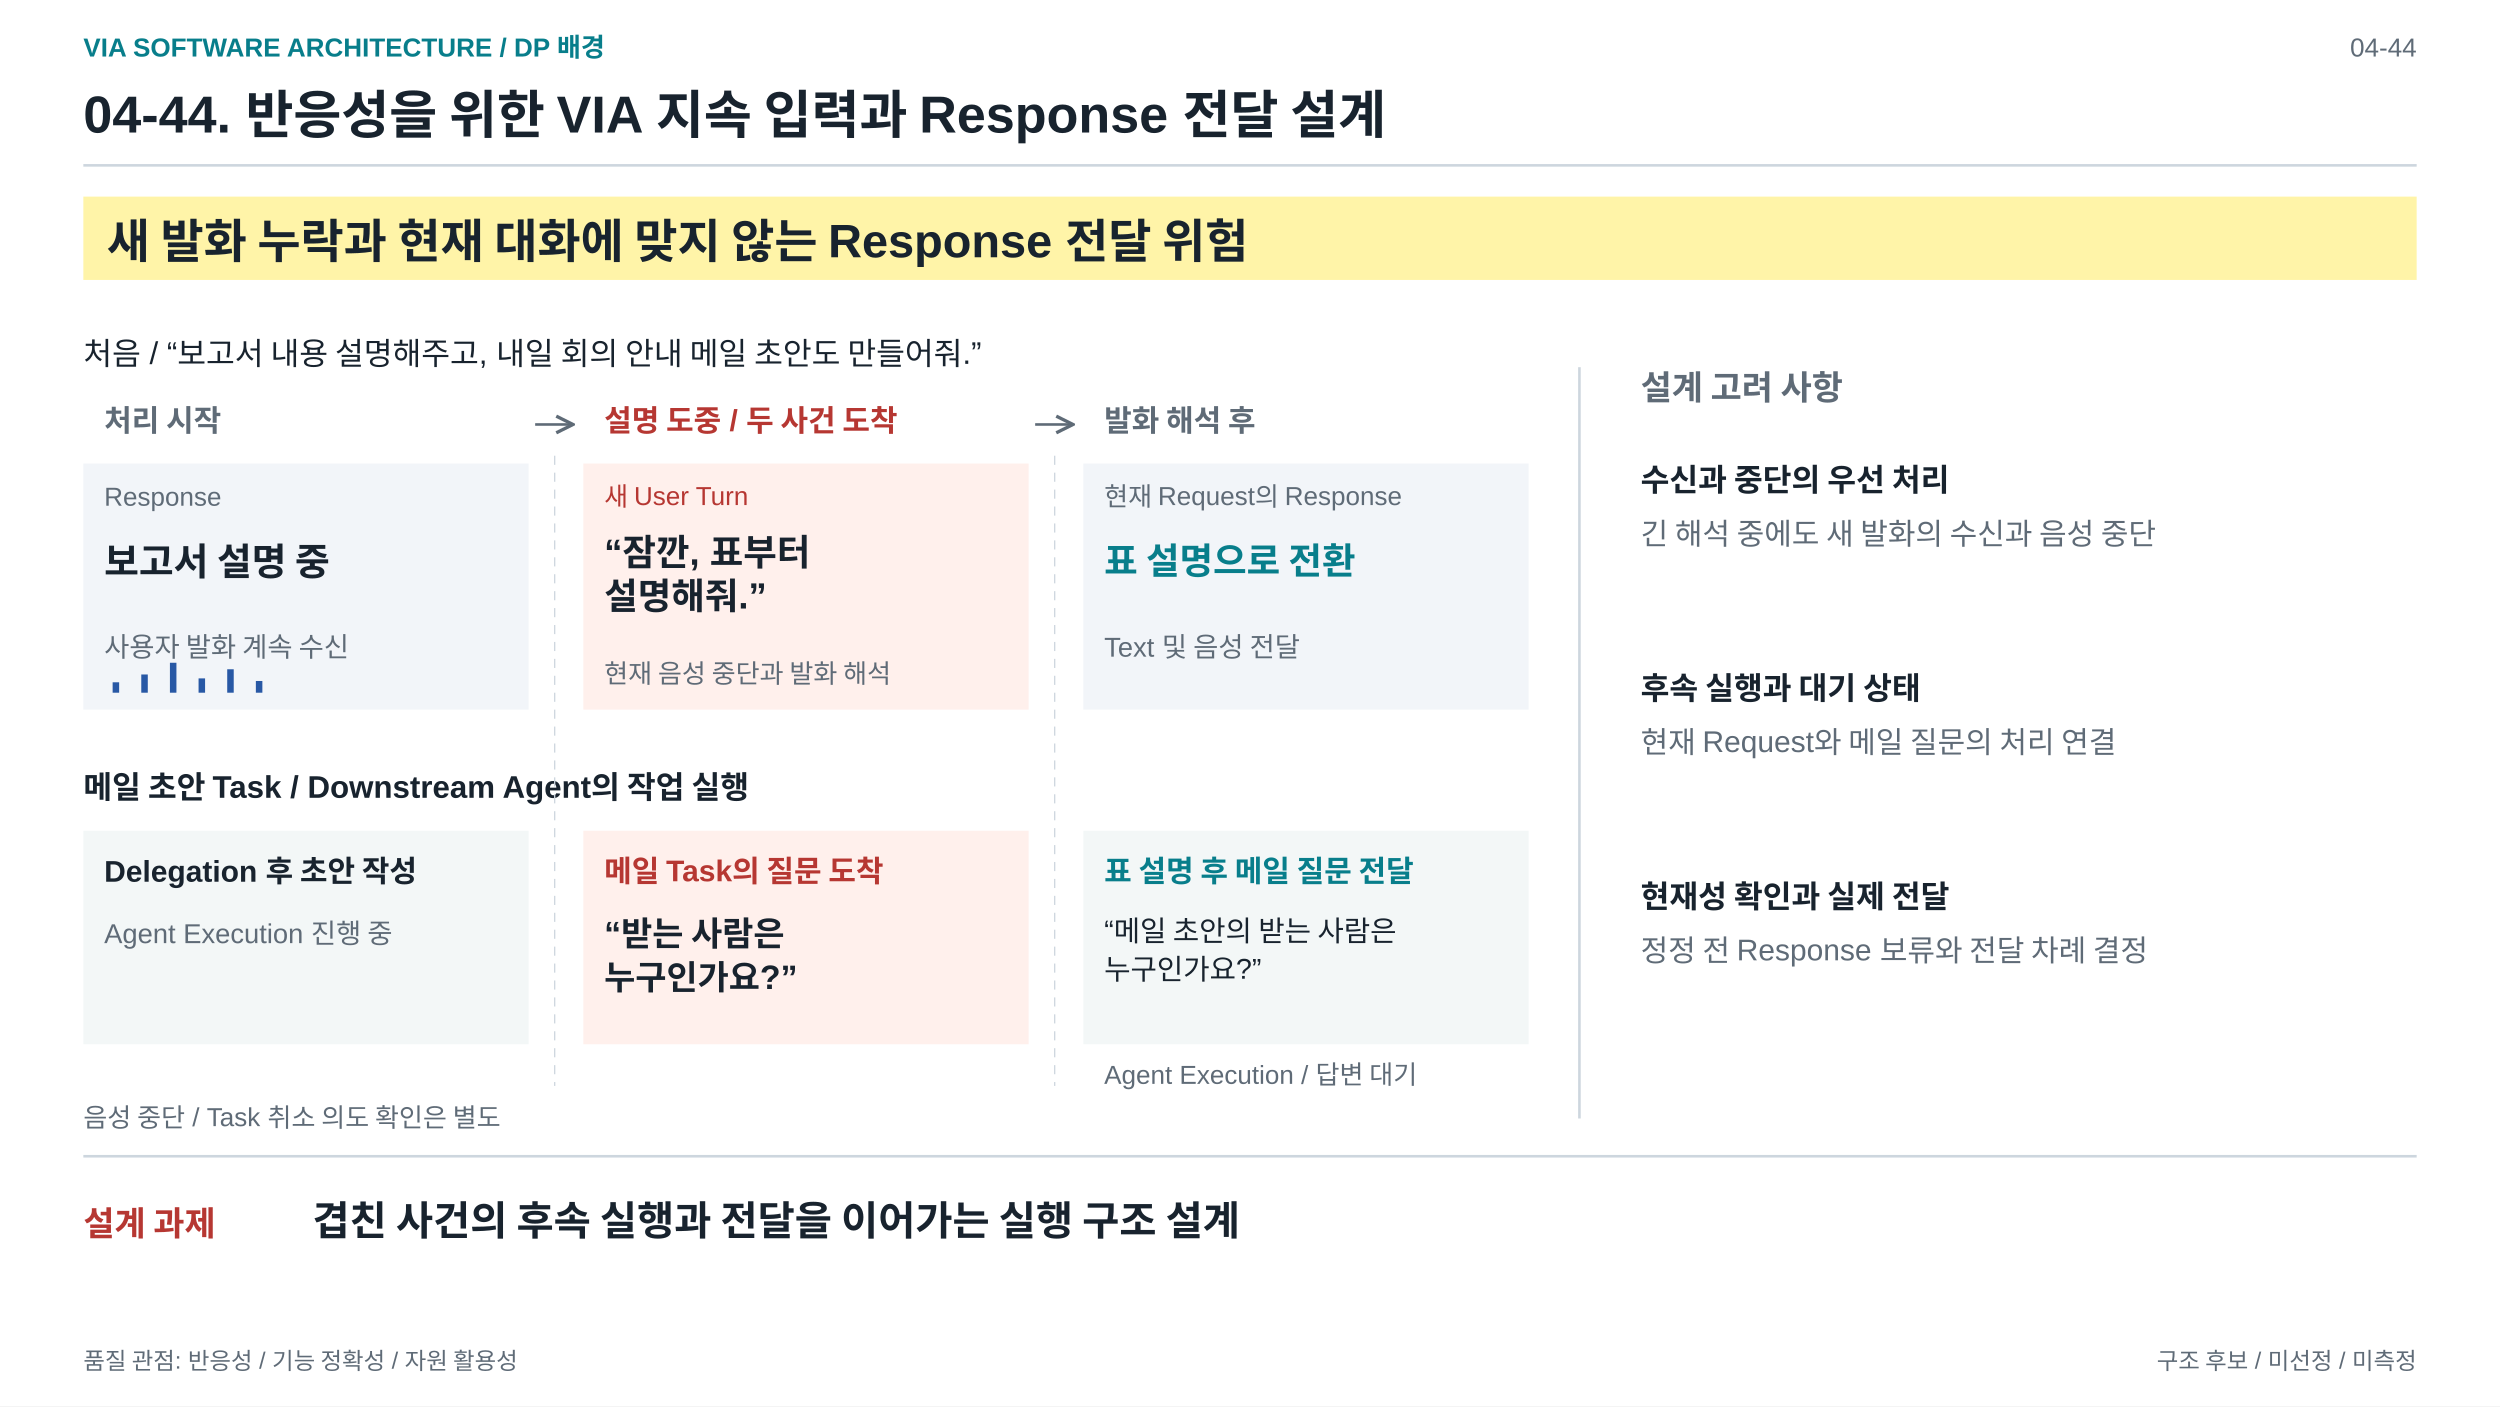
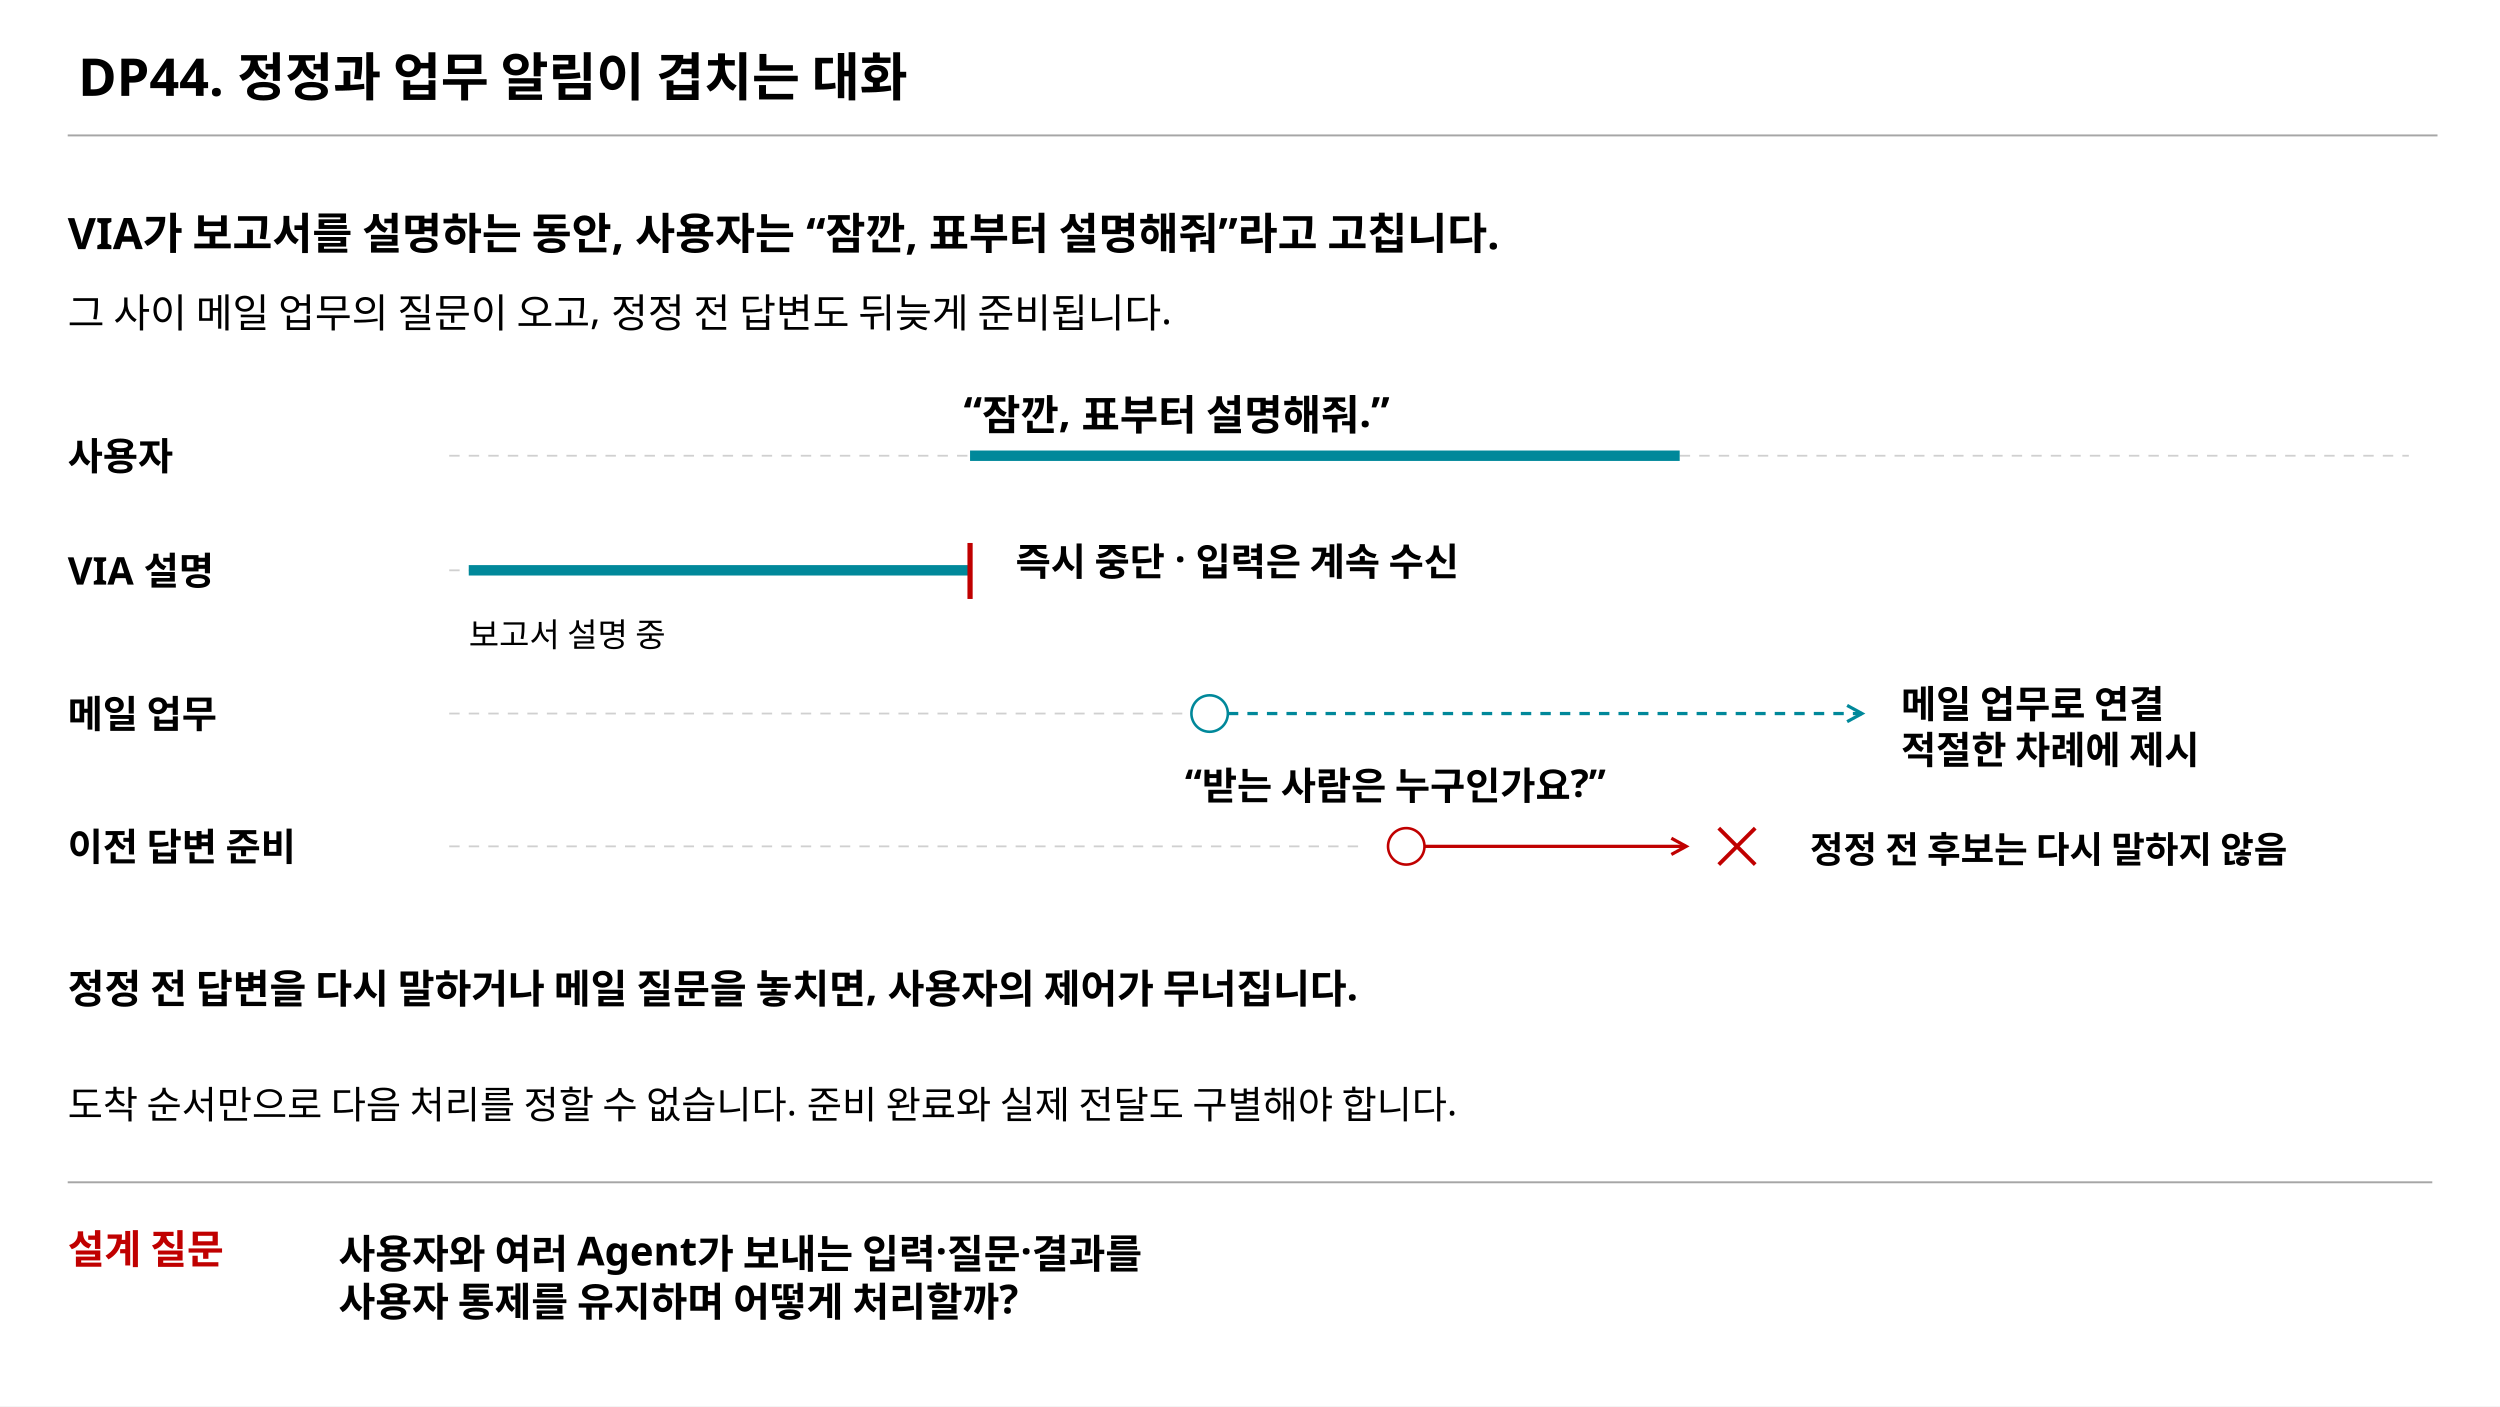
- <svg xmlns="http://www.w3.org/2000/svg" width="1920" height="1080" viewBox="0 0 1920 1080" role="img" aria-labelledby="title">
-   <defs>
-     <marker id="a18232E" viewBox="0 0 10 10" refX="9" refY="5" markerWidth="8" markerHeight="8" orient="auto">
-       <path d="M1 1L9 5L1 9" fill="none" stroke="#18232E" stroke-width="1.6" />
-     </marker>
-     <marker id="a2858A5" viewBox="0 0 10 10" refX="9" refY="5" markerWidth="8" markerHeight="8" orient="auto">
-       <path d="M1 1L9 5L1 9" fill="none" stroke="#2858A5" stroke-width="1.6" />
-     </marker>
-     <marker id="aB63732" viewBox="0 0 10 10" refX="9" refY="5" markerWidth="8" markerHeight="8" orient="auto">
-       <path d="M1 1L9 5L1 9" fill="none" stroke="#B63732" stroke-width="1.6" />
-     </marker>
-     <marker id="a087E8B" viewBox="0 0 10 10" refX="9" refY="5" markerWidth="8" markerHeight="8" orient="auto">
-       <path d="M1 1L9 5L1 9" fill="none" stroke="#087E8B" stroke-width="1.6" />
-     </marker>
-     <marker id="a5F6B77" viewBox="0 0 10 10" refX="9" refY="5" markerWidth="8" markerHeight="8" orient="auto">
-       <path d="M1 1L9 5L1 9" fill="none" stroke="#5F6B77" stroke-width="1.6" />
-     </marker>
-   </defs>
-   <g font-family="Apple SD Gothic Neo, Arial, sans-serif">
-     <rect id="n1" fill="white" stroke="none" stroke-width="1.7" x="0" y="0" width="1920" height="1080" />
-     <text id="n2-0" data-width="1250" x="64" y="43.4" text-anchor="start" font-size="20" font-weight="700" fill="#087E8B">VIA SOFTWARE ARCHITECTURE / DP 배경</text>
-     <text id="n3-0" data-width="280" x="1856" y="43.4" text-anchor="end" font-size="20" font-weight="400" fill="#5F6B77">04-44</text>
-     <text id="n4-0" data-width="1780" x="64" y="101.8" text-anchor="start" font-size="40" font-weight="700" fill="#18232E">04-44. 반응성을 위한 VIA 지속 입력과 Response 전달 설계</text>
-     <polyline id="n5" points="64,127 1856,127" fill="none" stroke="#CDD6DE" stroke-width="2" />
-     <rect id="n6" fill="#FFF4A8" stroke="none" stroke-width="1.7" x="64" y="151" width="1792" height="64" />
-     <text id="n7-0" data-width="1756" x="82" y="198.12" text-anchor="start" font-size="36" font-weight="700" fill="#18232E">새 발화 누락과 현재 대화에 맞지 않는 Response 전달 위험</text>
-     <polyline id="n8" points="1213,282 1213,859" fill="none" stroke="#CDD6DE" stroke-width="2" />
-     <text id="n9-0" data-width="596" x="1260" y="306.92" text-anchor="start" font-size="26" font-weight="700" fill="#5F6B77">설계 고려 사항</text>
-     <polyline id="n10" points="64,888 1856,888" fill="none" stroke="#CDD6DE" stroke-width="2" />
-     <text id="n11-0" data-width="165" x="64" y="948.92" text-anchor="start" font-size="26" font-weight="700" fill="#B63732">설계 과제</text>
-     <text id="n12-0" data-width="1616" x="240" y="948.52" text-anchor="start" font-size="31" font-weight="700" fill="#18232E">겹친 사건의 후속 실행과 전달을 이어가는 실행 구조 설계</text>
-     <text id="n13-0" data-width="1260" x="64" y="1051.56" text-anchor="start" font-size="18" font-weight="400" fill="#5F6B77">품질 관점: 반응성 / 기능 정확성 / 자원 활용성</text>
-     <text id="n14-0" data-width="480" x="1856" y="1051.56" text-anchor="end" font-size="18" font-weight="400" fill="#5F6B77">구조 후보 / 미선정 / 미측정</text>
-     <text id="n15-0" data-width="1110" x="64" y="280.08" text-anchor="start" font-size="24" font-weight="400" fill="#18232E">처음 / “보고서 내용 설명해주고, 내일 회의 안내 메일 초안도 만들어줘.”</text>
-     <text id="n16-0" data-width="310" x="80" y="331.16" text-anchor="start" font-size="23" font-weight="700" fill="#5F6B77">처리 시작</text>
-     <text id="n17-0" data-width="310" x="464" y="331.16" text-anchor="start" font-size="23" font-weight="700" fill="#B63732">설명 도중 / 두 사건 도착</text>
-     <text id="n18-0" data-width="310" x="848" y="331.16" text-anchor="start" font-size="23" font-weight="700" fill="#5F6B77">발화 해석 후</text>
-     <polyline id="n19" points="411,326 440,326" fill="none" stroke="#5F6B77" stroke-width="2" marker-end="url(#a5F6B77)" />
-     <polyline id="n20" points="795,326 824,326" fill="none" stroke="#5F6B77" stroke-width="2" marker-end="url(#a5F6B77)" />
-     <rect id="n21" fill="#F2F5F9" stroke="none" stroke-width="1.7" x="64" y="356" width="342" height="189" />
-     <rect id="n22" fill="#FFF0EC" stroke="none" stroke-width="1.7" x="448" y="356" width="342" height="189" />
-     <rect id="n23" fill="#F2F5F9" stroke="none" stroke-width="1.7" x="832" y="356" width="342" height="189" />
-     <text id="n24-0" data-width="310" x="80" y="388.4" text-anchor="start" font-size="20" font-weight="400" fill="#5F6B77">Response</text>
-     <text id="n25-0" data-width="310" x="80" y="441.68" text-anchor="start" font-size="29" font-weight="700" fill="#18232E">보고서 설명 중</text>
-     <text id="n26-0" data-width="310" x="80" y="504.32" text-anchor="start" font-size="21" font-weight="400" fill="#5F6B77">사용자 발화 계속 수신</text>
-     <polyline id="n27" points="89,524 89,532" fill="none" stroke="#2858A5" stroke-width="5" />
-     <polyline id="n28" points="111,518 111,532" fill="none" stroke="#2858A5" stroke-width="5" />
-     <polyline id="n29" points="133,509 133,532" fill="none" stroke="#2858A5" stroke-width="5" />
-     <polyline id="n30" points="155,521 155,532" fill="none" stroke="#2858A5" stroke-width="5" />
-     <polyline id="n31" points="177,514 177,532" fill="none" stroke="#2858A5" stroke-width="5" />
-     <polyline id="n32" points="199,523 199,532" fill="none" stroke="#2858A5" stroke-width="5" />
-     <text id="n33-0" data-width="310" x="464" y="388.4" text-anchor="start" font-size="20" font-weight="400" fill="#B63732">새 User Turn</text>
-     <text id="n34-0" data-width="310" x="464" y="433.76" text-anchor="start" font-size="28" font-weight="700" fill="#18232E">“잠깐, 표부터</text>
-     <text id="n34-1" data-width="310" x="464" y="467.76" text-anchor="start" font-size="28" font-weight="700" fill="#18232E">설명해줘.”</text>
-     <text id="n35-0" data-width="310" x="464" y="524.4" text-anchor="start" font-size="20" font-weight="400" fill="#5F6B77">현재 음성 중단과 발화 해석</text>
-     <text id="n36-0" data-width="310" x="848" y="388.4" text-anchor="start" font-size="20" font-weight="400" fill="#5F6B77">현재 Request의 Response</text>
-     <text id="n37-0" data-width="310" x="848" y="440.76" text-anchor="start" font-size="28" font-weight="700" fill="#087E8B">표 설명으로 전환</text>
-     <text id="n38-0" data-width="310" x="848" y="504.32" text-anchor="start" font-size="21" font-weight="400" fill="#5F6B77">Text 및 음성 전달</text>
-     <text id="n39-0" data-width="1110" x="64" y="613.08" text-anchor="start" font-size="24" font-weight="700" fill="#18232E">메일 초안 Task / Downstream Agent의 작업 실행</text>
-     <rect id="n40" fill="#F3F7F7" stroke="none" stroke-width="1.7" x="64" y="638" width="342" height="164" />
-     <rect id="n41" fill="#FFF0EC" stroke="none" stroke-width="1.7" x="448" y="638" width="342" height="164" />
-     <rect id="n42" fill="#F3F7F7" stroke="none" stroke-width="1.7" x="832" y="638" width="342" height="164" />
-     <text id="n43-0" data-width="310" x="80" y="677.16" text-anchor="start" font-size="23" font-weight="700" fill="#18232E">Delegation 후 초안 작성</text>
-     <text id="n44-0" data-width="310" x="80" y="724.32" text-anchor="start" font-size="21" font-weight="400" fill="#5F6B77">Agent Execution 진행 중</text>
-     <text id="n45-0" data-width="310" x="464" y="677.16" text-anchor="start" font-size="23" font-weight="700" fill="#B63732">메일 Task의 질문 도착</text>
-     <text id="n46-0" data-width="310" x="464" y="725.92" text-anchor="start" font-size="26" font-weight="700" fill="#18232E">“받는 사람은</text>
-     <text id="n46-1" data-width="310" x="464" y="759.92" text-anchor="start" font-size="26" font-weight="700" fill="#18232E">누구인가요?”</text>
-     <text id="n47-0" data-width="310" x="848" y="677.16" text-anchor="start" font-size="23" font-weight="700" fill="#087E8B">표 설명 후 메일 질문 전달</text>
-     <text id="n48-0" data-width="310" x="848" y="722.24" text-anchor="start" font-size="22" font-weight="400" fill="#18232E">“메일 초안의 받는 사람은</text>
-     <text id="n48-1" data-width="310" x="848" y="752.24" text-anchor="start" font-size="22" font-weight="400" fill="#18232E">누구인가요?”</text>
-     <text id="n49-0" data-width="310" x="848" y="832.4" text-anchor="start" font-size="20" font-weight="400" fill="#5F6B77">Agent Execution / 답변 대기</text>
-     <text id="n50-0" data-width="1110" x="64" y="865.4" text-anchor="start" font-size="20" font-weight="400" fill="#5F6B77">음성 중단 / Task 취소 의도 확인은 별도</text>
-     <polyline id="n51" points="426,350 426,834" fill="none" stroke="#CDD6DE" stroke-width="1" stroke-dasharray="7 6" />
-     <polyline id="n52" points="810,350 810,834" fill="none" stroke="#CDD6DE" stroke-width="1" stroke-dasharray="7 6" />
-     <text id="n53-0" data-width="596" x="1260" y="377.08" text-anchor="start" font-size="24" font-weight="700" fill="#18232E">수신과 중단의 우선 처리</text>
-     <text id="n54-0" data-width="596" x="1260" y="418.16" text-anchor="start" font-size="23" font-weight="400" fill="#5F6B77">긴 해석 중에도 새 발화의 수신과 음성 중단</text>
-     <text id="n55-0" data-width="596" x="1260" y="537.08" text-anchor="start" font-size="24" font-weight="700" fill="#18232E">후속 실행과 대기 상태</text>
-     <text id="n56-0" data-width="596" x="1260" y="578.16" text-anchor="start" font-size="23" font-weight="400" fill="#5F6B77">현재 Request와 메일 질문의 처리 연결</text>
-     <text id="n57-0" data-width="596" x="1260" y="697.08" text-anchor="start" font-size="24" font-weight="700" fill="#18232E">현재성 확인과 실제 전달</text>
-     <text id="n58-0" data-width="596" x="1260" y="738.16" text-anchor="start" font-size="23" font-weight="400" fill="#5F6B77">정정 전 Response 보류와 전달 차례 결정</text>
+ <svg xmlns="http://www.w3.org/2000/svg" width="1920" height="1080" viewBox="0 0 1920 1080">
+   <rect width="1920" height="1080" fill="#FFFFFF" />
+   <g font-family="Calibri, sans-serif">
+     <text id="dp44-background-1-text-0" x="60" y="73.6" font-size="40.0" text-anchor="start" font-weight="700" fill="#000000" data-width="1040">DP44. 정정과 업무 알림이 겹치는 대화</text>
+     <polyline id="dp44-background-2" points="52,104 1872,104" fill="none" stroke="#A6A6A6" stroke-width="1.5" />
+     <polyline id="dp44-background-3" points="52,908 1868,908" fill="none" stroke="#A6A6A6" stroke-width="1.5" />
+     <text id="dp44-background-4-text-0" x="52" y="970.427" font-size="30.667" text-anchor="start" font-weight="700" fill="#C00000" data-width="180">설계 질문</text>
+     <text id="dp44-background-5-text-0" x="260" y="974.027" font-size="30.667" text-anchor="start" font-weight="700" fill="#000000" data-width="1608">사용자와 여러 Agent가 보내는 입력·질문·결과를</text>
+     <text id="dp44-background-5-text-1" x="260" y="1010.827" font-size="30.667" text-anchor="start" font-weight="700" fill="#000000" data-width="1608">사용자 통제를 유지하며 어떻게 처리할까?</text>
+     <text id="dp44-background-6-text-0" x="52" y="191.333" font-size="33.333" text-anchor="start" font-weight="700" fill="#000000" data-width="1816">VIA가 보고서를 설명하는 동안, 사용자는 “잠깐, 표부터 설명해줘”라고 고칩니다.</text>
+     <text id="dp44-background-7-text-0" x="52" y="251.427" font-size="30.667" text-anchor="start" font-weight="400" fill="#000000" data-width="1816">그 사이 메일 업무의 질문이 오고, 정정 전 답변도 뒤늦게 준비됩니다.</text>
+     <text id="dp44-background-8-text-0" x="52" y="360.973" font-size="29.333" text-anchor="start" font-weight="700" fill="#000000" data-width="280">사용자</text>
+     <polyline id="dp44-background-9" points="345,350 1850,350" fill="none" stroke="#D0D0D0" stroke-width="1.4" stroke-dasharray="8 7" />
+     <text id="dp44-background-10-text-0" x="52" y="448.973" font-size="29.333" text-anchor="start" font-weight="700" fill="#000000" data-width="280">VIA 설명</text>
+     <polyline id="dp44-background-11" points="345,438 730,438" fill="none" stroke="#D0D0D0" stroke-width="1.4" stroke-dasharray="8 7" />
+     <text id="dp44-background-12-text-0" x="52" y="558.973" font-size="29.333" text-anchor="start" font-weight="700" fill="#000000" data-width="280">메일 업무</text>
+     <polyline id="dp44-background-13" points="345,548 910,548" fill="none" stroke="#D0D0D0" stroke-width="1.4" stroke-dasharray="8 7" />
+     <text id="dp44-background-14-text-0" x="52" y="660.973" font-size="29.333" text-anchor="start" font-weight="700" fill="#000000" data-width="280">이전 답변 준비</text>
+     <polyline id="dp44-background-15" points="345,650 1050,650" fill="none" stroke="#D0D0D0" stroke-width="1.4" stroke-dasharray="8 7" />
+     <text id="dp44-background-16-text-0" x="740" y="327.88" font-size="32.0" text-anchor="start" font-weight="700" fill="#000000" data-width="710">“잠깐, 표부터 설명해줘.”</text>
+     <polyline id="dp44-background-17" points="745,350 1290,350" fill="none" stroke="#00889A" stroke-width="8" />
+     <polyline id="dp44-background-18" points="360,438 745,438" fill="none" stroke="#00889A" stroke-width="8" />
+     <polyline id="dp44-background-19" points="745,417 745,460" fill="none" stroke="#C00000" stroke-width="4" />
+     <text id="dp44-background-20-text-0" x="780" y="441.973" font-size="29.333" text-anchor="start" font-weight="700" fill="#000000" data-width="1050">즉시 중단 · 입력은 계속 수신</text>
+     <text id="dp44-background-21-text-0" x="360" y="496.613" font-size="25.333" text-anchor="start" font-weight="400" fill="#000000" data-width="350">보고서 설명 중</text>
+     <ellipse cx="929.0" cy="548.0" rx="14.0" ry="14.0" fill="#FFFFFF" stroke="#00889A" stroke-width="2" />
+     <text id="dp44-background-22-text-0" x="929.0" y="557.52" font-size="28.0" text-anchor="middle" font-weight="400" fill="#000000" data-width="28" />
+     <text id="dp44-background-23-text-0" x="910" y="611.973" font-size="29.333" text-anchor="start" font-weight="700" fill="#000000" data-width="620">“받는 사람은 누구인가요?”</text>
+     <polyline id="dp44-background-24" points="943,548 1430,548" fill="none" stroke="#00889A" stroke-width="2.5" stroke-dasharray="8 7" />
+     <polyline points="1418.591,554.233 1430,548 1418.591,541.767" fill="none" stroke="#00889A" stroke-width="2.5" />
+     <text id="dp44-background-25-text-0" x="1460" y="551.373" font-size="29.333" text-anchor="start" font-weight="700" fill="#000000" data-width="390">메일 업무로 연결</text>
+     <text id="dp44-background-25-text-1" x="1460" y="586.573" font-size="29.333" text-anchor="start" font-weight="700" fill="#000000" data-width="390">적절한 차례에 제시</text>
+     <ellipse cx="1080.0" cy="650.0" rx="14.0" ry="14.0" fill="#FFFFFF" stroke="#C00000" stroke-width="2" />
+     <text id="dp44-background-26-text-0" x="1080.0" y="659.52" font-size="28.0" text-anchor="middle" font-weight="400" fill="#000000" data-width="28" />
+     <polyline id="dp44-background-27" points="1094,650 1295,650" fill="none" stroke="#C00000" stroke-width="2.5" />
+     <polyline points="1283.591,656.233 1295,650 1283.591,643.767" fill="none" stroke="#C00000" stroke-width="2.5" />
+     <polyline id="dp44-background-28" points="1320,636 1348,664" fill="none" stroke="#C00000" stroke-width="3" />
+     <polyline id="dp44-background-29" points="1348,636 1320,664" fill="none" stroke="#C00000" stroke-width="3" />
+     <text id="dp44-background-30-text-0" x="1390" y="662.52" font-size="28.0" text-anchor="start" font-weight="700" fill="#000000" data-width="460">정정 전 후보는 다시 말하지 않음</text>
+     <text id="dp44-background-31-text-0" x="52" y="770.427" font-size="30.667" text-anchor="start" font-weight="700" fill="#000000" data-width="1816">정정 전 답변을 다시 말하거나 메일 질문을 놓치면, 사용자의 제어가 무너집니다.</text>
+     <text id="dp44-background-32-text-0" x="52" y="858.973" font-size="29.333" text-anchor="start" font-weight="400" fill="#000000" data-width="1816">도착 순서만으로 다음 처리를 정할 수 없습니다. 준비 완료와 실제 전달도 구별해야 합니다.</text>
  </g>
</svg>
